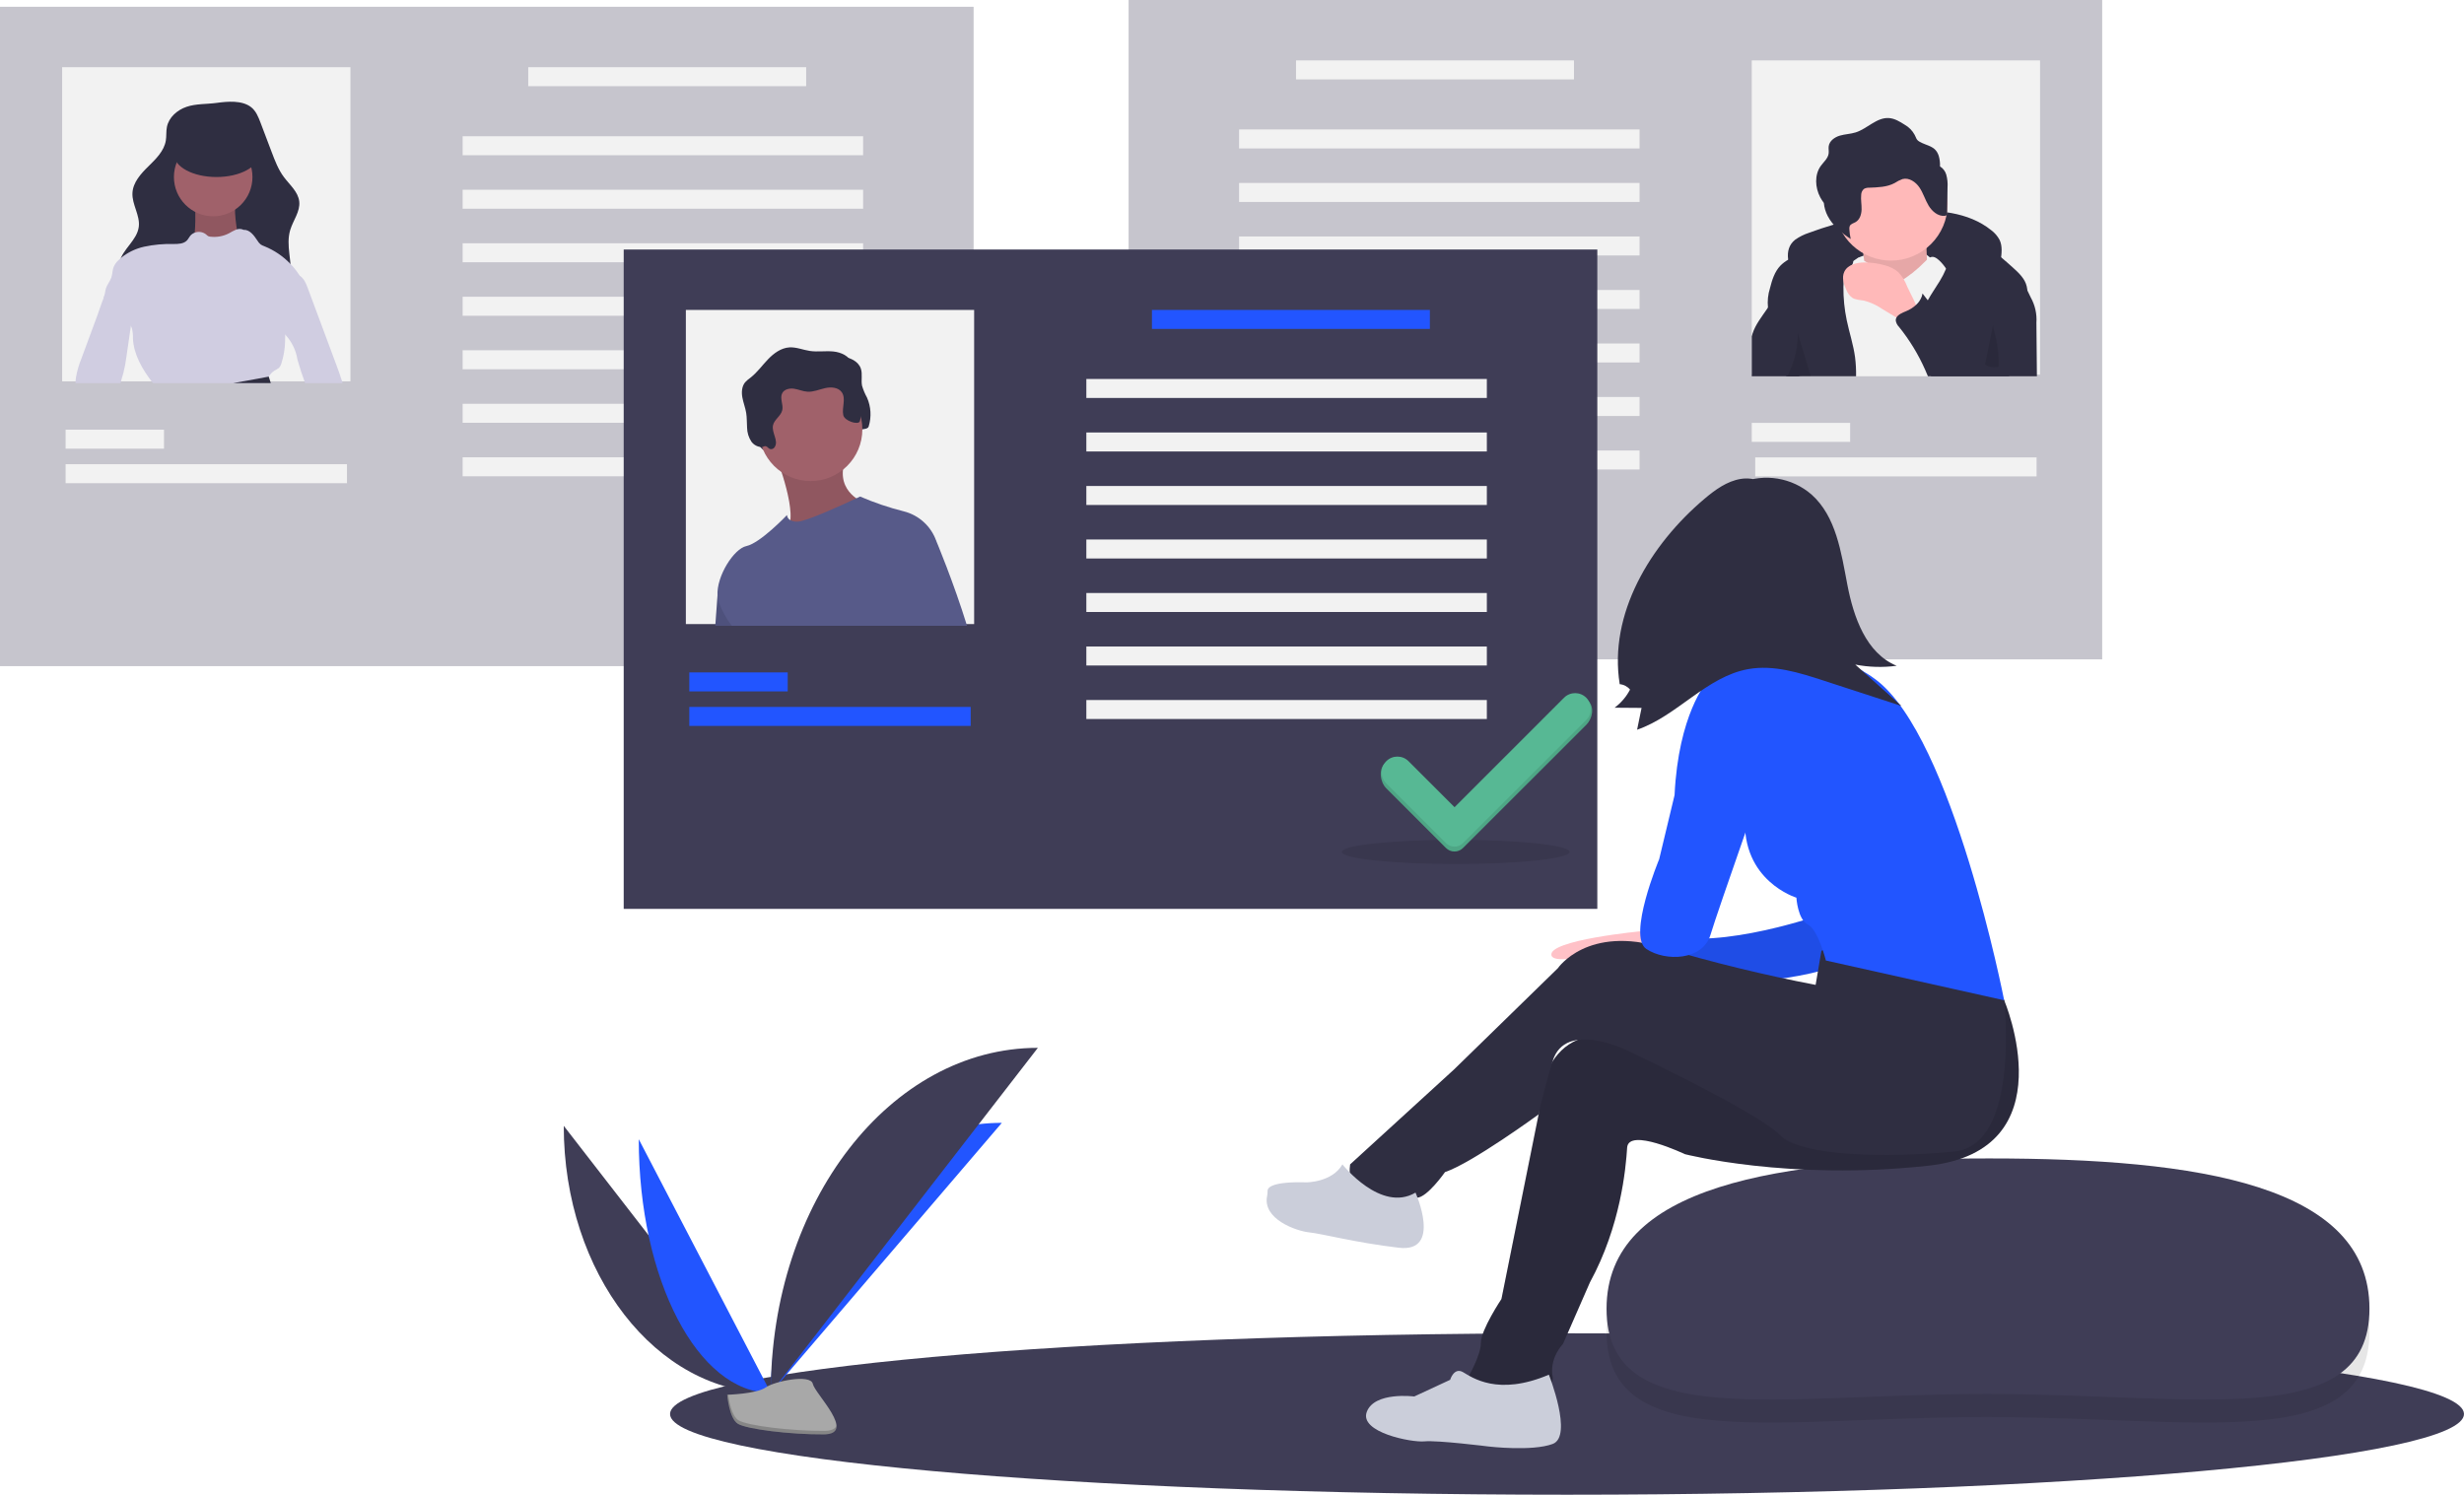
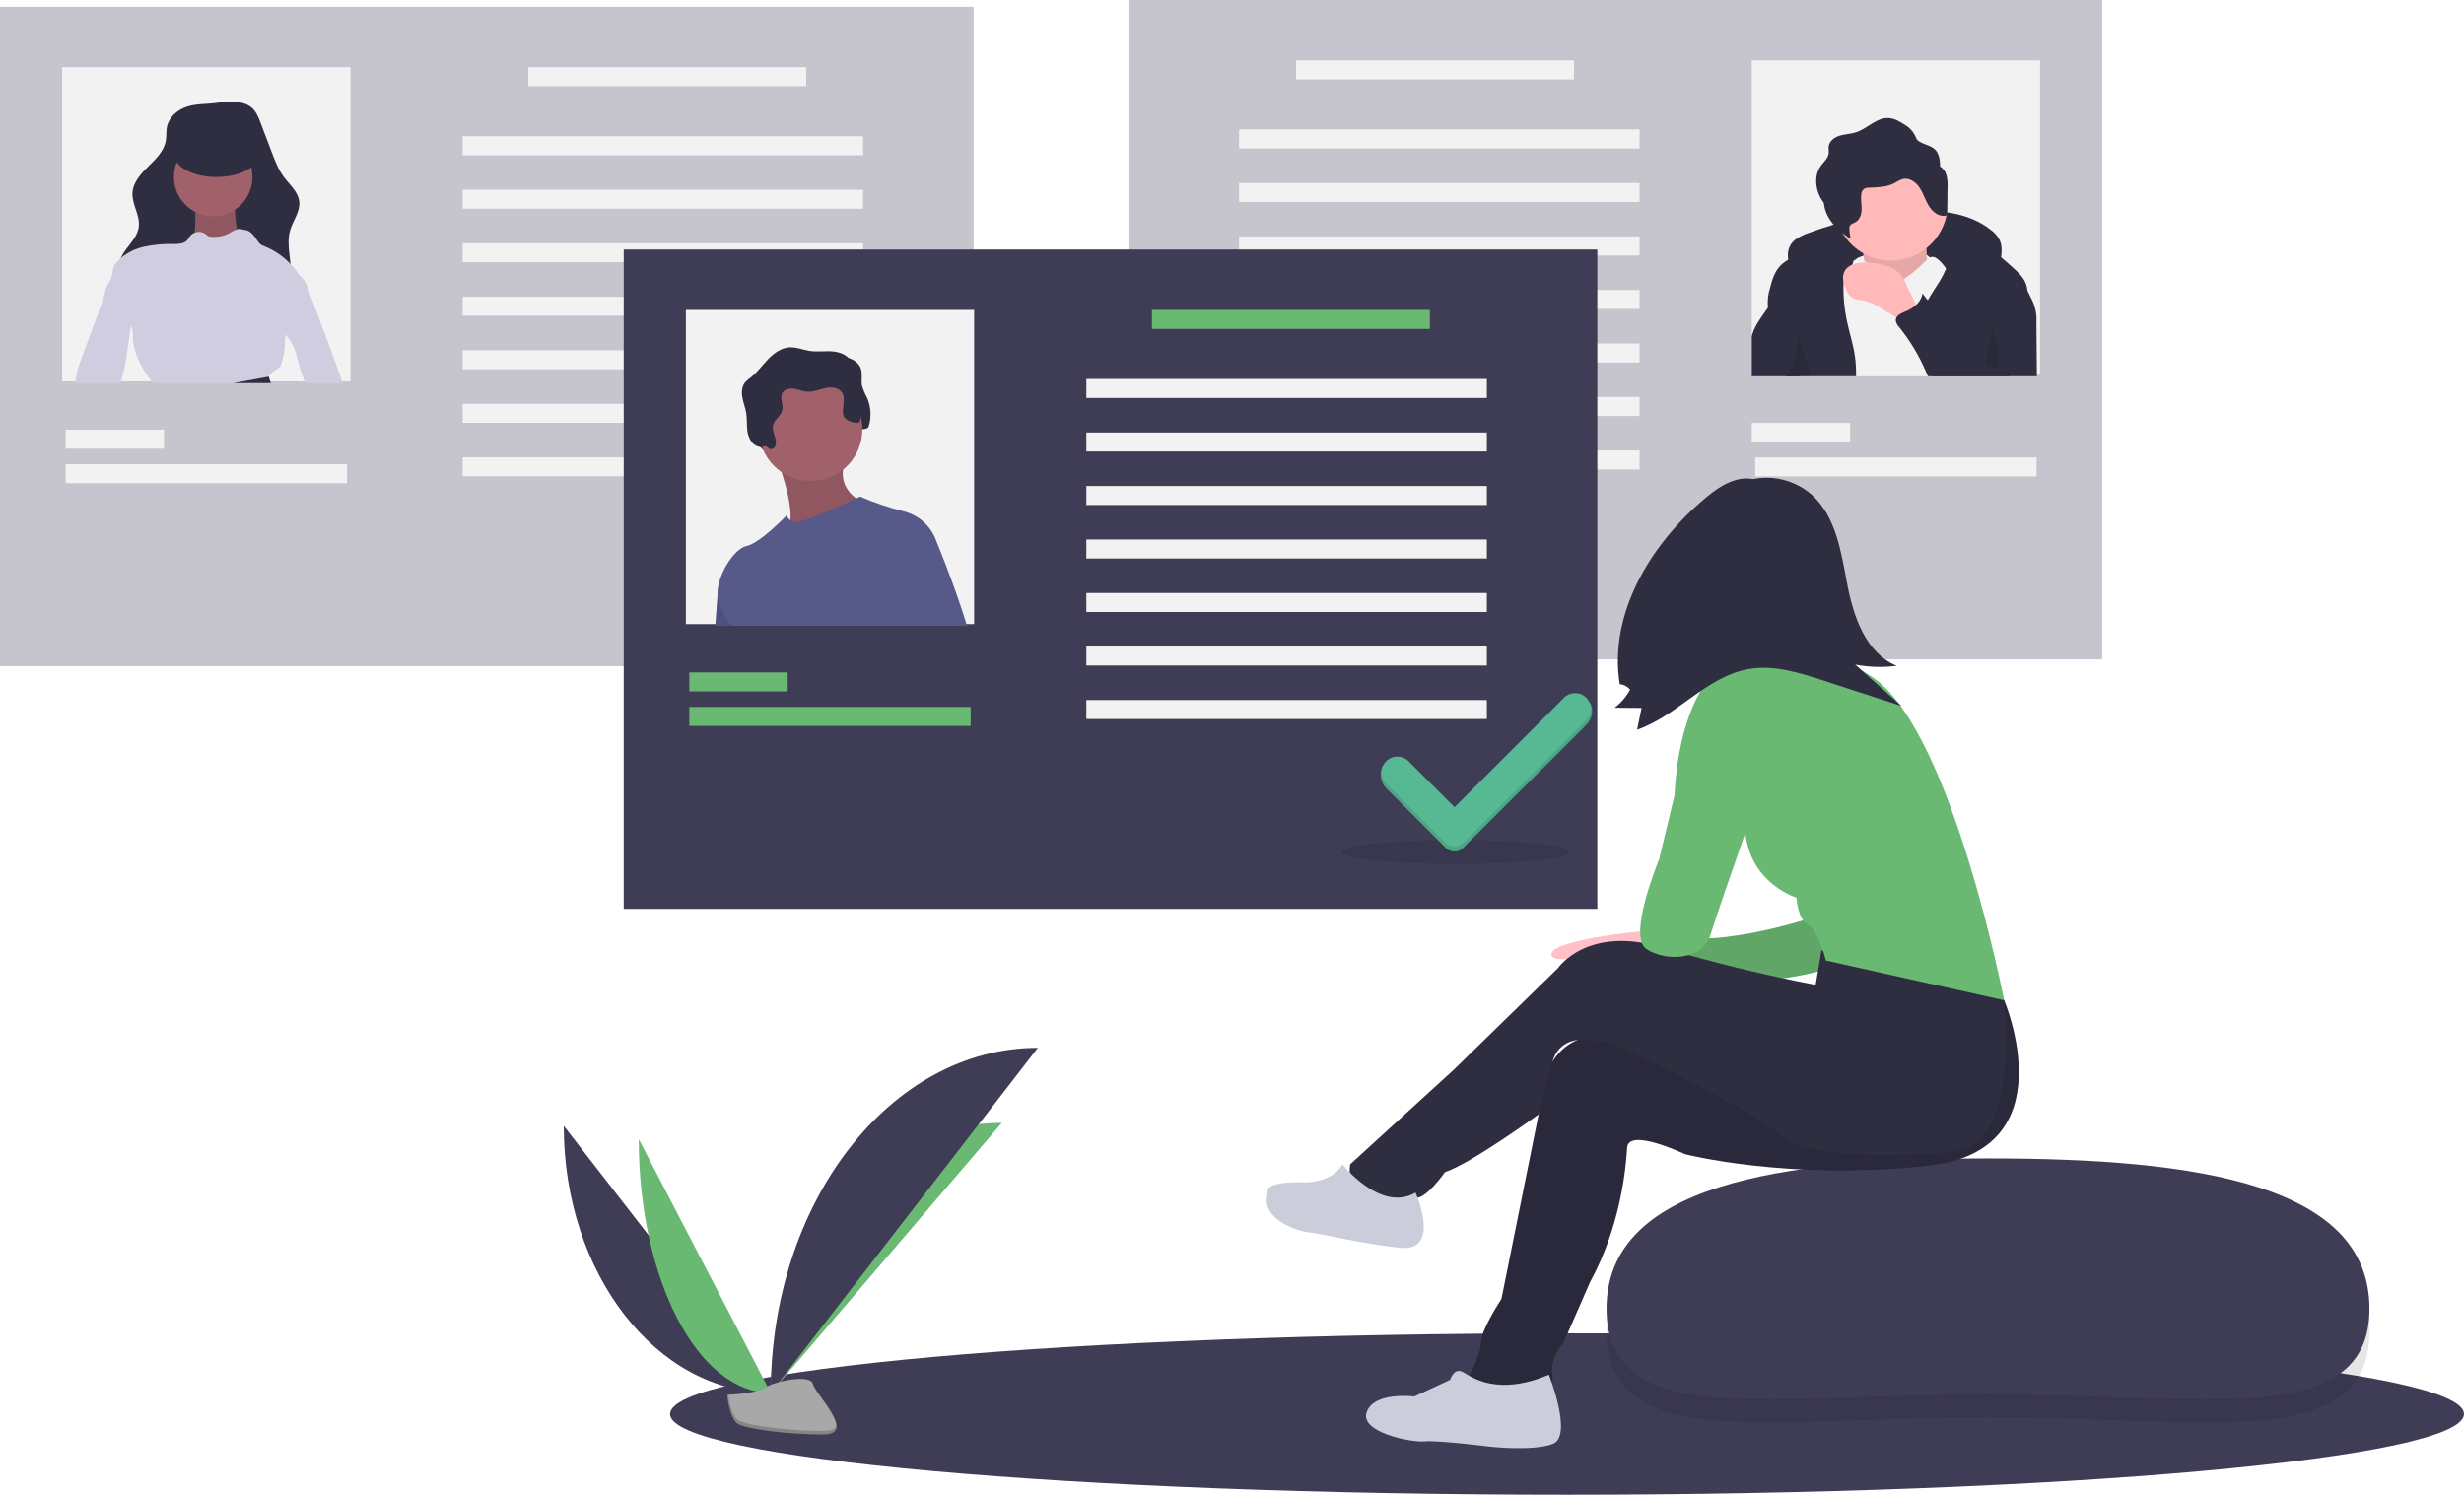
<svg xmlns="http://www.w3.org/2000/svg" id="b225c2ac-b0fc-4c56-8095-6e63207963c3" data-name="Layer 1" width="1068.583" height="648.295" viewBox="0 0 1068.583 648.295">
  <ellipse cx="679.583" cy="613.295" rx="389" ry="35" fill="#3f3d56" />
  <rect x="555.153" y="125.852" width="422.231" height="285.979" transform="translate(1466.829 411.8314) rotate(-180)" fill="#3f3d56" opacity="0.3" />
  <rect x="759.703" y="26.202" width="125.022" height="136.252" fill="#f2f2f2" />
  <rect x="627.771" y="152.055" width="120.53" height="8.235" transform="translate(1310.364 186.4918) rotate(-180)" fill="#f2f2f2" />
  <rect x="825.411" y="309.268" width="42.672" height="8.235" transform="translate(1627.786 500.9191) rotate(-180)" fill="#f2f2f2" />
  <rect x="826.908" y="324.241" width="122.028" height="8.235" transform="translate(1710.136 530.8645) rotate(-180)" fill="#f2f2f2" />
  <rect x="603.066" y="182" width="173.684" height="8.235" transform="translate(1314.107 246.3827) rotate(-180)" fill="#f2f2f2" />
  <rect x="603.066" y="205.208" width="173.684" height="8.235" transform="translate(1314.107 292.7982) rotate(-180)" fill="#f2f2f2" />
  <rect x="603.066" y="228.415" width="173.684" height="8.235" transform="translate(1314.107 339.2136) rotate(-180)" fill="#f2f2f2" />
  <rect x="603.066" y="251.623" width="173.684" height="8.235" transform="translate(1314.107 385.6291) rotate(-180)" fill="#f2f2f2" />
  <rect x="603.066" y="274.831" width="173.684" height="8.235" transform="translate(1314.107 432.0445) rotate(-180)" fill="#f2f2f2" />
  <rect x="603.066" y="298.039" width="173.684" height="8.235" transform="translate(1314.107 478.46) rotate(-180)" fill="#f2f2f2" />
  <rect x="603.066" y="321.246" width="173.684" height="8.235" transform="translate(1314.107 524.8755) rotate(-180)" fill="#f2f2f2" />
  <path d="M844.187,229.857a22.115,22.115,0,0,1,6.054-3.036,154.367,154.367,0,0,1,42.655-9.285c12.683-.899,26.43.169,36.336,8.14a12.494,12.494,0,0,1,3.686,4.294c1.246,2.689.869,5.816.465,8.752a9.89,9.89,0,0,1-.849,3.295c-1.333,2.538-4.615,3.427-7.466,3.123s-5.526-1.51-8.337-2.07a37.269,37.269,0,0,0-5.266-.536l-17.635-.955c-10.966-.594-22.077-1.177-32.834,1.036a32.706,32.706,0,0,0-9.486,3.269c-2.457,1.379-4.111,3.359-6.391.811C841.112,242.219,838.896,233.992,844.187,229.857Z" transform="translate(-65.70844 -125.8523)" fill="#2f2e41" />
  <path d="M871.514,237.656s23.72-10.633,32.717,1.636-4.908,7.361-4.908,7.361l-15.541,4.908-17.177-3.272Z" transform="translate(-65.70844 -125.8523)" fill="#f2f2f2" />
  <path d="M872.741,229.885s3.272,15.541.818,19.63,13.905,9.815,13.905,9.815l15.541-6.543s-4.09-25.356,0-30.263Z" transform="translate(-65.70844 -125.8523)" fill="#ffb9b9" />
  <path d="M872.741,229.885s3.272,15.541.818,19.63,13.905,9.815,13.905,9.815l15.541-6.543s-4.09-25.356,0-30.263Z" transform="translate(-65.70844 -125.8523)" opacity="0.1" />
  <path d="M910.366,214.345a24.558,24.558,0,0,1-24.538,24.538,23.947,23.947,0,0,1-4.36-.393,24.537,24.537,0,1,1,28.897-24.145Z" transform="translate(-65.70844 -125.8523)" fill="#ffb9b9" />
  <path d="M925.182,289.055h-78.255l1.774-7.704,7.681-33.471,8.879-5.997.007-.007,4.17-2.822,2.074-1.4s1.228.561,2.643,1.325c.412.232.831.472,1.25.726.007-.007.007,0,.007,0a14.648,14.648,0,0,1,1.931,1.34c.112.105.21.195.307.292,1.557,1.557,6.101,9.822,13.618,5.592a11.448,11.448,0,0,0,1.1-.689,54.46,54.46,0,0,0,5.592-4.439c1.58-1.445,2.605-2.56,3.444-3.331a5.438,5.438,0,0,1,1.273-.943,2.42,2.42,0,0,1,1.145-.277c2.456,0,5.727,4.904,5.727,4.904l.097.284.007.022,10.324,30.993Z" transform="translate(-65.70844 -125.8523)" fill="#f2f2f2" />
  <path d="M846.927,289.055h23.717a57.721,57.721,0,0,0-.427-8.205c-.726-5.473-2.508-10.743-3.631-16.148a67.934,67.934,0,0,1-1.43-14.404c.007-.666.022-1.34.082-2.014a9.22,9.22,0,0,1,1.295-4.372c.561-.861,1.333-1.595,1.931-2.418a5.548,5.548,0,0,0,.547-.861v-.007a4.976,4.976,0,0,0,.202-.457,3.696,3.696,0,0,0,.225-1.115c.135-2.47-2.104-4.851-4.522-5.869a16.906,16.906,0,0,0-10.593-.427,50.422,50.422,0,0,0-9.957,4.073c-1.071.524-2.134,1.063-3.159,1.662a15.684,15.684,0,0,0-3.346,2.545c-2.545,2.628-3.661,6.289-4.559,9.83a20.782,20.782,0,0,0-.861,8.385c.007.09.03.187.045.277.891,4.664,4.694,8.168,6.723,12.465,2.351,4.986,2.194,10.795,1.258,16.23-.045.277-.097.554-.15.831h6.61Z" transform="translate(-65.70844 -125.8523)" fill="#2f2e41" />
  <path d="M943.471,259.102a185.349,185.349,0,0,0-6.461,29.953H903.202q-1.325-3.616-2.643-7.239a54.276,54.276,0,0,1-1.804-5.57,26.657,26.657,0,0,1-.756-6.708c0-.539.022-1.085.067-1.624a.023.023,0,0,0,0-.03,26.789,26.789,0,0,1,1.954-8.287,30.912,30.912,0,0,1,1.722-3.496c1.572-2.845,3.474-5.525,5.166-8.31a38.138,38.138,0,0,0,2.748-5.33.028.028,0,0,1,.007-.022,19.132,19.132,0,0,0,1.55-7.449c-.052-3.302-5.637-9.059.434-8.505,8.287.749,15.407,5.518,21.898,10.953,1.729,1.452,3.421,2.957,5.076,4.439,2.56,2.306,5.263,4.821,6.034,8.183a8.724,8.724,0,0,1,.217,1.632A22.405,22.405,0,0,1,943.471,259.102Z" transform="translate(-65.70844 -125.8523)" fill="#2f2e41" />
  <path d="M892.797,250.073a18.281,18.281,0,0,0-3.839-6.189,14.241,14.241,0,0,0-5.864-2.971,32.065,32.065,0,0,0-8.602-1.233c-3.464-.022-7.481.908-8.952,4.044-1.168,2.49-.263,5.44.914,7.926a7.771,7.771,0,0,0,2.425,3.276c1.494,1.009,3.426.977,5.197,1.315a23.969,23.969,0,0,1,7.681,3.48l6.067,3.667,10.421,6.299c-.275-.166-.177-7.312-.497-8.484C896.718,257.432,894.397,253.646,892.797,250.073Z" transform="translate(-65.70844 -125.8523)" fill="#ffb9b9" />
  <path d="M909.748,201.557a6.228,6.228,0,0,0-2.701-3.526,14.294,14.294,0,0,0-.57-4.653c-1.486-4.393-5.006-4.141-8.328-6.084-1.441-.843-1.352-1.587-2.102-2.972a11.029,11.029,0,0,0-4.25-4.336c-2.131-1.358-4.38-2.756-6.901-2.928-5.298-.361-9.359,4.622-14.423,6.221-2.232.705-4.63.734-6.874,1.4s-4.482,2.257-4.816,4.574c-.154,1.069.118,2.167-.039,3.236-.311,2.125-2.176,3.613-3.424,5.361-2.76,3.865-2.444,9.325-.237,13.53a19.019,19.019,0,0,0,1.591,2.49,15.319,15.319,0,0,0,1.68,5.689c2.207,4.205,6.005,7.348,9.972,9.958a23.537,23.537,0,0,1-.588-4.247,2.929,2.929,0,0,1,.181-1.407c.442-.924,1.609-1.169,2.499-1.675,1.844-1.048,2.567-3.366,2.62-5.486s-.396-4.243-.174-6.352a3.471,3.471,0,0,1,1.188-2.553,4.104,4.104,0,0,1,2.24-.534c3.777-.154,7.724-.224,11.056-2.01a16.385,16.385,0,0,1,3.441-1.741c2.832-.738,5.726,1.246,7.358,3.675s2.446,5.32,3.951,7.829,4.107,4.747,7.018,4.45a1.165,1.165,0,0,0,.869-.387,1.303,1.303,0,0,0,.16-.741l.163-11.128A16.82,16.82,0,0,0,909.748,201.557Z" transform="translate(-65.70844 -125.8523)" fill="#2f2e41" />
  <path d="M845.033,275.872q.797,6.569.966,13.183H825.411V271.754c.105-.419.217-.831.352-1.243,1.288-3.968,3.99-7.292,6.333-10.743.112-.172.232-.344.344-.517a28.107,28.107,0,0,0,2.56-4.619c.337-.794.876-4.634,1.445-4.963,2.441-1.415,4.424,4.634,4.761,5.982,1.198,4.799,2.239,9.642,3.025,14.531Q844.692,273.023,845.033,275.872Z" transform="translate(-65.70844 -125.8523)" fill="#2f2e41" />
  <path d="M949.071,289.055H901.809c-.404-.951-.801-1.902-1.22-2.845a83.172,83.172,0,0,0-11.334-18.589,4.918,4.918,0,0,1-1.4-2.777,2.351,2.351,0,0,1,.307-1.25c.719-1.34,2.62-2.126,4.162-2.762a14.343,14.343,0,0,0,4.327-2.725,9.279,9.279,0,0,0,2.501-3.691,8.099,8.099,0,0,0,.314-1.273c.217.284.442.576.659.861.531.704,1.071,1.4,1.617,2.096,5.24,6.73,10.998,13.363,18.237,17.353a30.682,30.682,0,0,0,5.959,2.538,1.564,1.564,0,0,0,1.258,0,1.522,1.522,0,0,0,.546-1.003c.644-2.695.868-5.473,1.34-8.205a46.735,46.735,0,0,1,4.934-14.209c1.34-2.493,5.697-11.604,8.46-5.862q1.19,2.482,2.396,4.978c.502,1.056,1.011,2.104,1.52,3.159a19.648,19.648,0,0,1,2.463,11.005Q948.966,277.466,949.071,289.055Z" transform="translate(-65.70844 -125.8523)" fill="#2f2e41" />
  <path d="M846.927,289.055h4.095l-2.321-7.703-3.346-11.102a36.216,36.216,0,0,1-.322,5.622,37.435,37.435,0,0,1-3.264,11.11c-.322.681-.666,1.37-.943,2.074h6.101Z" transform="translate(-65.70844 -125.8523)" opacity="0.1" />
  <path d="M930.34,265.38c-.577,1.551-.053,3.266.391,4.859a48.96,48.96,0,0,1,1.784,14.207.517.517,0,0,1-.605.62c-1.888.116-4.049.128-5.33-1.264Z" transform="translate(-65.70844 -125.8523)" opacity="0.1" />
  <rect y="2.943" width="422.231" height="285.979" fill="#3f3d56" opacity="0.3" />
  <rect x="26.951" y="29.146" width="125.022" height="136.252" fill="#f2f2f2" />
  <rect x="229.083" y="29.146" width="120.53" height="8.235" fill="#f2f2f2" />
  <rect x="28.448" y="186.359" width="42.672" height="8.235" fill="#f2f2f2" />
  <rect x="28.448" y="201.332" width="122.028" height="8.235" fill="#f2f2f2" />
  <rect x="200.635" y="59.091" width="173.684" height="8.235" fill="#f2f2f2" />
  <rect x="200.635" y="82.299" width="173.684" height="8.235" fill="#f2f2f2" />
  <rect x="200.635" y="105.507" width="173.684" height="8.235" fill="#f2f2f2" />
  <rect x="200.635" y="128.714" width="173.684" height="8.235" fill="#f2f2f2" />
  <rect x="200.635" y="151.922" width="173.684" height="8.235" fill="#f2f2f2" />
  <rect x="200.635" y="175.13" width="173.684" height="8.235" fill="#f2f2f2" />
  <rect x="200.635" y="198.338" width="173.684" height="8.235" fill="#f2f2f2" />
  <path d="M214.283,291.998H198.03q-1.875-5.042-3.331-10.211a20.399,20.399,0,0,0-5.3-10.803,20.037,20.037,0,0,1-2.283-3.099,14.557,14.557,0,0,1-1.437-8.826,22.926,22.926,0,0,1,.419-2.501c.711-3.197,1.902-6.266,2.897-9.38a3.558,3.558,0,0,1,2.905-2.403,5.762,5.762,0,0,1,3.174.367,3.942,3.942,0,0,1,.636.329c1.774,1.071,2.695,3.257,3.436,5.255q5.087,13.655,10.166,27.31.988,2.65,1.976,5.315c.973,2.605,1.939,5.21,2.762,7.868C214.133,291.482,214.208,291.736,214.283,291.998Z" transform="translate(-65.70844 -125.8523)" fill="#d0cde1" />
  <path d="M146.622,172.18c-4.041,1.365-7.702,4.557-8.529,8.741-.384,1.94-.148,3.956-.471,5.906-.749,4.524-4.3,7.979-7.575,11.188s-6.658,6.938-6.897,11.517c-.262,5.014,3.375,9.712,2.745,14.693-.731,5.787-6.844,9.538-8.355,15.172-1.009,3.762.227,7.815,2.262,11.137,3.876,6.33,10.503,10.628,17.559,12.932s14.571,2.789,21.994,2.866c9.038.095,18.85-.681,25.641-6.646a20.541,20.541,0,0,0,6.819-13.373c.645-6.909-2.239-14.048-.25-20.697,1.252-4.184,4.391-8.005,3.923-12.347-.458-4.245-4.166-7.255-6.71-10.684-2.375-3.202-3.816-6.984-5.229-10.712l-4.833-12.757c-.95-2.508-1.993-5.145-4.11-6.791-3.964-3.081-10.337-2.476-14.972-1.84C155.335,171.075,150.757,170.783,146.622,172.18Z" transform="translate(-65.70844 -125.8523)" fill="#2f2e41" />
  <path d="M150.361,214.22s.473,14.191-.946,15.61S155.091,240.71,155.091,240.71l12.772-.473,6.622-5.203-5.676-7.569s-2.365-12.299-.473-15.137S150.361,214.22,150.361,214.22Z" transform="translate(-65.70844 -125.8523)" fill="#a0616a" />
  <path d="M150.361,214.22s.473,14.191-.946,15.61S155.091,240.71,155.091,240.71l12.772-.473,6.622-5.203-5.676-7.569s-2.365-12.299-.473-15.137S150.361,214.22,150.361,214.22Z" transform="translate(-65.70844 -125.8523)" opacity="0.1" />
  <circle cx="92.457" cy="76.778" r="17.029" fill="#a0616a" />
  <path d="M166.894,291.998H180.699c.517-.936,1.003-1.909,1.565-2.792v-.007a7.643,7.643,0,0,1,2.515-2.635,9.911,9.911,0,0,0,1.864-1.115,4.809,4.809,0,0,0,1.138-2.126,32.947,32.947,0,0,0,1.557-9.178c.022-1.048,0-2.111.06-3.159a13.282,13.282,0,0,1,.314-2.433,19.16,19.16,0,0,1,2.044-4.627q2.807-5.109,5.63-10.219a7.143,7.143,0,0,0,.382-2.995,7.381,7.381,0,0,0-1.213-3.841c-.262-.472-.547-.943-.846-1.4a31.093,31.093,0,0,0-4.013-5.121,32.463,32.463,0,0,0-11.424-7.733,6.63,6.63,0,0,1-1.535-.749,6.37,6.37,0,0,1-1.407-1.684c-1.497-2.253-3.324-4.791-6.027-4.649a3.705,3.705,0,0,0-2.86-.195,3.91,3.91,0,0,0-.419.135,26.606,26.606,0,0,0-3.002,1.565,13.935,13.935,0,0,1-8.085,1.467,2.739,2.739,0,0,1-.943-.24,4.834,4.834,0,0,1-.868-.704,4.992,4.992,0,0,0-4.963-.794,4.507,4.507,0,0,0-1.976,1.392c-.494.621-.838,1.37-1.385,1.954-1.415,1.512-3.751,1.572-5.817,1.565a53.759,53.759,0,0,0-12.779,1.175,24.293,24.293,0,0,0-10.062,4.866l-.007.007c-.404.344-.779.696-1.153,1.071a8.546,8.546,0,0,0-1.991,2.845c-.569,1.467-.494,3.122-1.011,4.612-.569,1.669-1.834,3.032-2.343,4.709-.389,1.273-.337,2.68-.981,3.833.03.022.052.045.082.067,2.725,2.396,5.053,5.54,7.786,7.913a15.713,15.713,0,0,1,3.953,4.417,7.296,7.296,0,0,1,.487,1.198,18.419,18.419,0,0,1,.404,4.357c.344,7,4.14,13.348,8.385,18.918.082.112.165.225.255.329Z" transform="translate(-65.70844 -125.8523)" fill="#d0cde1" />
  <path d="M122.478,267.196q-.966,6.704-1.946,13.401a58.384,58.384,0,0,1-1.333,7.097c-.389,1.445-.891,2.86-1.243,4.305H98.461a18.677,18.677,0,0,1,.187-2.418,39.978,39.978,0,0,1,2.433-8.392q3.403-9.186,6.798-18.387c.966-2.613,1.797-5.345,2.86-7.936.187-.479.389-.958.606-1.422,1.13-2.486,4.267-1.467,6.588-1.093a6.256,6.256,0,0,1,1.842.524,4.752,4.752,0,0,1,1.729,1.632c2.201,3.257,1.722,7.561,1.153,11.454Q122.567,266.579,122.478,267.196Z" transform="translate(-65.70844 -125.8523)" fill="#d0cde1" />
  <path d="M182.264,289.206c.03.105.352,1.22.883,2.792H166.894c8.055-1.385,15.37-2.8,15.37-2.8Z" transform="translate(-65.70844 -125.8523)" fill="#2f2e41" />
  <ellipse cx="93.876" cy="66.845" rx="18.448" ry="9.934" fill="#2f2e41" />
  <rect x="270.489" y="108.222" width="422.231" height="285.979" fill="#3f3d56" />
  <ellipse cx="631.332" cy="369.496" rx="49.41" ry="5.24" opacity="0.1" />
  <rect x="297.44" y="134.424" width="125.022" height="136.252" fill="#f2f2f2" />
  <path d="M403.407,322.834a1.835,1.835,0,0,0,2.151-.889c1.729-2.724-1.454-6.238-.765-9.39.552-2.526,3.422-4.025,4.009-6.542.57-2.446-1.187-5.204.001-7.418.93-1.734,3.254-2.191,5.198-1.887s3.79,1.159,5.754,1.278c2.618.16,5.113-.993,7.672-1.564s5.681-.347,7.187,1.8c1.933,2.757-.028,6.596.645,9.895.535,2.62,2.728,4.789,2.775,7.462.017.95-2.481.185-2.348,1.126s-1.048.112-.104.001a1.869,1.869,0,0,0,1.42-1.689c.112-.784,1.585-1.045,1.568-1.837-.04-1.855,3.314-.604,3.867-2.376a17.964,17.964,0,0,0-.734-12.532,25.099,25.099,0,0,1-2.14-5.097c-.493-2.46.283-5.1-.53-7.474-1.095-3.198-4.719-4.829-8.084-5.16s-6.784.262-10.129-.227c-2.997-.437-5.898-1.736-8.921-1.548-3.627.226-6.783,2.563-9.297,5.187s-4.647,5.642-7.502,7.89a14.714,14.714,0,0,0-2.406,2.071c-1.454,1.772-1.602,4.297-1.197,6.554s1.285,4.409,1.657,6.672c.349,2.126.242,4.298.392,6.447a11.333,11.333,0,0,0,1.891,6.086,5.744,5.744,0,0,0,4.47,2.335c.605.014,1.116-.53,1.727-.388C402.397,321.799,402.729,322.524,403.407,322.834Z" transform="translate(-65.70844 -125.8523)" fill="#2f2e41" />
  <path d="M375.913,397.277c.547-7.494.958-13.094.958-13.094l3.534-9.313,11.342,22.407Z" transform="translate(-65.70844 -125.8523)" fill="#575a89" />
  <path d="M375.913,397.277c.547-7.494.958-13.094.958-13.094l3.534-9.313,11.342,22.407Z" transform="translate(-65.70844 -125.8523)" opacity="0.1" />
  <path d="M402.197,323.597s10.576,26.92,4.487,32.048,33.97-8.653,33.97-8.653l-.961-3.525s-13.14-5.128-6.73-19.87S402.197,323.597,402.197,323.597Z" transform="translate(-65.70844 -125.8523)" fill="#a0616a" />
  <path d="M402.197,323.597s10.576,26.92,4.487,32.048,33.97-8.653,33.97-8.653l-.961-3.525s-13.14-5.128-6.73-19.87S402.197,323.597,402.197,323.597Z" transform="translate(-65.70844 -125.8523)" opacity="0.1" />
  <circle cx="351.551" cy="186.207" r="22.433" fill="#a0616a" />
  <path d="M471.738,360.452s-.09,1.782-.247,4.896c-.322,6.341-.898,18.222-1.475,31.929H383.055a43.116,43.116,0,0,1-5.532-9.904,10.688,10.688,0,0,1-.651-3.189c-.479-8.497,7.134-20.355,12.51-21.486,6.086-1.288,17.623-13.461,17.623-13.461a2.745,2.745,0,0,0,1.467,2.216v.007a5.964,5.964,0,0,0,3.017.659c3.758,0,20.288-7.629,25.596-10.122,1.041-.487,1.647-.779,1.647-.779a124.4,124.4,0,0,0,18.911,6.416A20.112,20.112,0,0,1,471.738,360.452Z" transform="translate(-65.70844 -125.8523)" fill="#575a89" />
  <path d="M399.561,320.591a1.835,1.835,0,0,0,2.151-.889c1.729-2.724-1.454-6.238-.765-9.39.552-2.526,3.422-4.025,4.009-6.542.57-2.446-1.187-5.204.001-7.418.93-1.734,3.254-2.191,5.198-1.887s3.79,1.159,5.754,1.278c2.618.16,5.113-.993,7.672-1.564s5.681-.347,7.187,1.8c1.933,2.757-.028,6.596.645,9.895.535,2.62,6.625,4.459,7.177,2.687a17.964,17.964,0,0,0-.734-12.532,25.1,25.1,0,0,1-2.14-5.097c-.493-2.46.283-5.1-.53-7.474-1.095-3.198-4.719-4.829-8.084-5.16s-6.784.262-10.129-.227c-2.997-.437-5.898-1.736-8.921-1.548-3.627.226-6.783,2.563-9.297,5.187s-4.647,5.642-7.502,7.89a14.714,14.714,0,0,0-2.406,2.071c-1.454,1.772-1.602,4.297-1.197,6.554s1.285,4.409,1.657,6.672c.349,2.126.242,4.298.392,6.447a11.333,11.333,0,0,0,1.891,6.086,5.744,5.744,0,0,0,4.47,2.335c.605.014,1.116-.53,1.727-.388C398.551,319.555,398.883,320.28,399.561,320.591Z" transform="translate(-65.70844 -125.8523)" fill="#2f2e41" />
  <path d="M482.855,397.277H457.477c-1.931-14.164-3.526-28.972-3.526-28.972l5.128-2.246,10.421-5.607s.764,1.812,1.991,4.896C474.111,371.943,478.865,384.356,482.855,397.277Z" transform="translate(-65.70844 -125.8523)" opacity="0.1" />
  <path d="M485.094,397.277H456.451c-4.245-15.497-8.43-32.341-8.43-32.341l10.9-8.01,12.817,3.526S479.24,378.307,485.094,397.277Z" transform="translate(-65.70844 -125.8523)" fill="#575a89" />
-   <rect x="499.572" y="134.424" width="120.53" height="8.235" fill="#2255ff" />
-   <rect x="298.937" y="291.638" width="42.672" height="8.235" fill="#2255ff" />
-   <rect x="298.937" y="306.611" width="122.028" height="8.235" fill="#2255ff" />
+   <rect x="499.572" y="134.424" width="120.53" height="8.235" fill="#6AB972" />
+   <rect x="298.937" y="291.638" width="42.672" height="8.235" fill="#6AB972" />
+   <rect x="298.937" y="306.611" width="122.028" height="8.235" fill="#6AB972" />
  <rect x="471.124" y="164.37" width="173.684" height="8.235" fill="#f2f2f2" />
  <rect x="471.124" y="187.578" width="173.684" height="8.235" fill="#f2f2f2" />
  <rect x="471.124" y="210.785" width="173.684" height="8.235" fill="#f2f2f2" />
  <rect x="471.124" y="233.993" width="173.684" height="8.235" fill="#f2f2f2" />
  <rect x="471.124" y="257.201" width="173.684" height="8.235" fill="#f2f2f2" />
  <rect x="471.124" y="280.409" width="173.684" height="8.235" fill="#f2f2f2" />
  <rect x="471.124" y="303.616" width="173.684" height="8.235" fill="#f2f2f2" />
  <path d="M743.993,430.581l-47.478,47.478L676.559,458.104a6.822,6.822,0,0,0-9.647-0l-.717-1.072c-2.664,2.664-1.947,8.055.717,10.719l25.892,25.892a5.205,5.205,0,0,0,7.359.002L753.635,440.228c2.666-2.663,3.633-7.546.968-10.21h0C751.94,427.355,746.656,427.918,743.993,430.581Z" transform="translate(-65.70844 -125.8523)" fill="#57b894" />
  <path d="M743.993,430.581l-47.478,47.478L676.559,458.104a6.822,6.822,0,0,0-9.647-0l-.717-1.072c-2.664,2.664-1.947,8.055.717,10.719l25.892,25.892a5.205,5.205,0,0,0,7.359.002L753.635,440.228c2.666-2.663,3.633-7.546.968-10.21h0C751.94,427.355,746.656,427.918,743.993,430.581Z" transform="translate(-65.70844 -125.8523)" opacity="0.1" />
  <path d="M743.993,428.476l-47.478,47.478L676.559,455.999a6.822,6.822,0,0,0-9.647,0h0a6.822,6.822,0,0,0,0,9.647l25.892,25.892a5.205,5.205,0,0,0,7.359.002l53.472-53.416a6.82,6.82,0,0,0,.002-9.647h0A6.82,6.82,0,0,0,743.993,428.476Z" transform="translate(-65.70844 -125.8523)" fill="#57b894" />
  <path d="M1093.292,703.471c0,53.533-74.619,36.975-165.983,36.975S762.434,757.005,762.434,703.471s74.609-65.177,165.973-65.177S1093.292,649.938,1093.292,703.471Z" transform="translate(-65.70844 -125.8523)" opacity="0.1" />
  <path d="M1093.292,693.471c0,53.533-74.619,36.975-165.983,36.975S762.434,747.005,762.434,693.471s74.609-65.177,165.973-65.177S1093.292,639.938,1093.292,693.471Z" transform="translate(-65.70844 -125.8523)" fill="#3f3d56" />
  <path d="M781.363,525.762l-3.381,3.926S736.87,533.548,738.538,540.222s49.498-8.899,49.498-8.899Z" transform="translate(-65.70844 -125.8523)" fill="#ffc1c7" />
-   <path d="M855.888,522.425s-43.936,15.572-67.851,8.899l11.123,22.246s56.728-1.668,66.739-11.679S855.888,522.425,855.888,522.425Z" transform="translate(-65.70844 -125.8523)" fill="#2255ff" />
+   <path d="M855.888,522.425s-43.936,15.572-67.851,8.899l11.123,22.246s56.728-1.668,66.739-11.679S855.888,522.425,855.888,522.425Z" transform="translate(-65.70844 -125.8523)" fill="#6AB972" />
  <path d="M855.888,522.425s-43.936,15.572-67.851,8.899l11.123,22.246s56.728-1.668,66.739-11.679S855.888,522.425,855.888,522.425Z" transform="translate(-65.70844 -125.8523)" opacity="0.1" />
  <circle cx="760.425" cy="247.8" r="29.476" fill="#ffc1c7" />
  <path d="M851.267,401.325a22.993,22.993,0,0,0,3.819,5.293A48.214,48.214,0,0,0,869.295,417.251a484.153,484.153,0,0,1-50.624,7.528c1.795-6.319-.568-13.078-3.742-18.829s-7.221-11.111-9.208-17.373l19.923.536c3.615.097,7.242.205,10.856.028,2.701-.132,7.202-1.751,9.723-1.155C851.554,389.247,848.94,396.598,851.267,401.325Z" transform="translate(-65.70844 -125.8523)" fill="#ffc1c7" />
  <path d="M918.178,539.666l16.685,20.022S962.67,624.758,902.049,631.432s-105.67-5.005-105.67-5.005-24.471-11.679-25.027-2.781-2.781,33.926-16.129,58.397l-11.679,26.696s-6.118,6.118-4.449,14.46-37.263,11.123-36.706,0c0,0,5.562-9.455,5.562-15.016s8.899-18.909,8.899-18.909l16.129-80.087s-1.112-41.156,36.706-33.369,91.766-1.668,91.766-1.668l12.235-42.824Z" transform="translate(-65.70844 -125.8523)" fill="#2f2e41" />
  <path d="M918.178,539.666l16.685,20.022S962.67,624.758,902.049,631.432s-105.67-5.005-105.67-5.005-24.471-11.679-25.027-2.781-2.781,33.926-16.129,58.397l-11.679,26.696s-6.118,6.118-4.449,14.46-37.263,11.123-36.706,0c0,0,5.562-9.455,5.562-15.016s8.899-18.909,8.899-18.909l16.129-80.087s-1.112-41.156,36.706-33.369,91.766-1.668,91.766-1.668l12.235-42.824Z" transform="translate(-65.70844 -125.8523)" opacity="0.1" />
  <path d="M855.61,538.201s50.888-19.113,79.253,21.487c0,0,7.23,62.846-21.69,65.627s-66.739,2.225-75.638-7.23-65.07-36.15-65.07-36.15-27.961-14.262-33.446,4.27-6.041,22.982-6.041,22.982-28.92,21.134-40.6,25.027c0,0-7.786,11.123-12.235,11.123s-31.701,6.118-28.92-14.46l45.049-41.156,45.049-43.936s12.792-18.909,45.605-8.899a678.453,678.453,0,0,0,66.183,16.129Z" transform="translate(-65.70844 -125.8523)" fill="#2f2e41" />
  <path d="M737.426,722.086s10.567,26.696,1.668,30.033-27.808,1.112-27.808,1.112-22.246-2.781-27.808-2.225-28.364-3.893-25.027-12.792,20.578-6.674,20.578-6.674L694.602,724.31s1.668-5.562,5.562-3.337S715.18,731.54,737.426,722.086Z" transform="translate(-65.70844 -125.8523)" fill="#cbceda" />
  <path d="M679.586,643.111s11.679,26.139-7.23,23.915-33.369-6.118-38.931-6.674c-5.35-.535-20.477-5.701-18.156-15.994a9.155,9.155,0,0,0,.151-2.02c0-1.382,1.877-4.093,16.893-3.676,0,0,11.123,0,15.572-7.786C647.885,630.876,664.569,652.01,679.586,643.111Z" transform="translate(-65.70844 -125.8523)" fill="#cbceda" />
-   <path d="M805.834,420.648s40.043-25.027,73.413,0,55.616,139.04,55.616,139.04l-77.306-17.241s-3.337-13.348-7.786-15.572-5.005-11.679-5.005-11.679-23.915-7.23-22.246-35.038S805.834,420.648,805.834,420.648Z" transform="translate(-65.70844 -125.8523)" fill="#2255ff" />
-   <path d="M826.411,421.76H805.834s-12.235,13.904-13.904,48.942L785.256,498.51s-13.904,33.369-5.562,38.931,24.471,5.005,27.808-6.118,26.139-75.637,26.139-75.637Z" transform="translate(-65.70844 -125.8523)" fill="#2255ff" />
+   <path d="M805.834,420.648s40.043-25.027,73.413,0,55.616,139.04,55.616,139.04l-77.306-17.241s-3.337-13.348-7.786-15.572-5.005-11.679-5.005-11.679-23.915-7.23-22.246-35.038S805.834,420.648,805.834,420.648Z" transform="translate(-65.70844 -125.8523)" fill="#6AB972" />
+   <path d="M826.411,421.76H805.834s-12.235,13.904-13.904,48.942L785.256,498.51s-13.904,33.369-5.562,38.931,24.471,5.005,27.808-6.118,26.139-75.637,26.139-75.637Z" transform="translate(-65.70844 -125.8523)" fill="#6AB972" />
  <path d="M820.514,335.291a29.796,29.796,0,0,1,30.821,5.053c10.681,9.532,12.836,25.082,15.536,39.141s8.132,29.715,21.382,35.135a55.709,55.709,0,0,1-17.951-.522l20.023,17.944-33.731-10.994c-10.586-3.451-21.704-6.944-32.667-4.996-18.161,3.228-30.804,20.301-48.247,26.299l1.938-9.459-11.703-.09a22.921,22.921,0,0,0,6.705-7.856,6.489,6.489,0,0,0-4.477-2.342c-4.878-30.428,13.191-60.507,36.738-80.387,4.632-3.91,9.757-7.666,15.739-8.644s12.965,1.697,15.046,7.39" transform="translate(-65.70844 -125.8523)" fill="#2f2e41" />
  <path d="M310.196,614.159c0,64.016,40.16,115.817,89.791,115.817" transform="translate(-65.70844 -125.8523)" fill="#3f3d56" />
-   <path d="M399.987,729.977c0-64.735,44.817-117.118,100.201-117.118" transform="translate(-65.70844 -125.8523)" fill="#2255ff" />
-   <path d="M342.729,619.963c0,60.809,25.61,110.014,57.258,110.014" transform="translate(-65.70844 -125.8523)" fill="#2255ff" />
+   <path d="M399.987,729.977c0-64.735,44.817-117.118,100.201-117.118" transform="translate(-65.70844 -125.8523)" fill="#6AB972" />
+   <path d="M342.729,619.963c0,60.809,25.61,110.014,57.258,110.014" transform="translate(-65.70844 -125.8523)" fill="#6AB972" />
  <path d="M399.987,729.977c0-82.717,51.801-149.651,115.817-149.651" transform="translate(-65.70844 -125.8523)" fill="#3f3d56" />
  <path d="M381.097,730.793s12.734-.392,16.571-3.125,19.588-5.996,20.54-1.613,19.137,21.798,4.76,21.914-33.404-2.239-37.235-4.573S381.097,730.793,381.097,730.793Z" transform="translate(-65.70844 -125.8523)" fill="#a8a8a8" />
  <path d="M423.225,746.443c-14.376.116-33.404-2.239-37.235-4.573-2.917-1.777-4.079-8.153-4.468-11.094-.269.012-.425.017-.425.017s.807,10.27,4.637,12.603,22.858,4.689,37.235,4.572c4.15-.033,5.583-1.51,5.505-3.697C427.897,745.593,426.314,746.418,423.225,746.443Z" transform="translate(-65.70844 -125.8523)" opacity="0.2" />
</svg>
